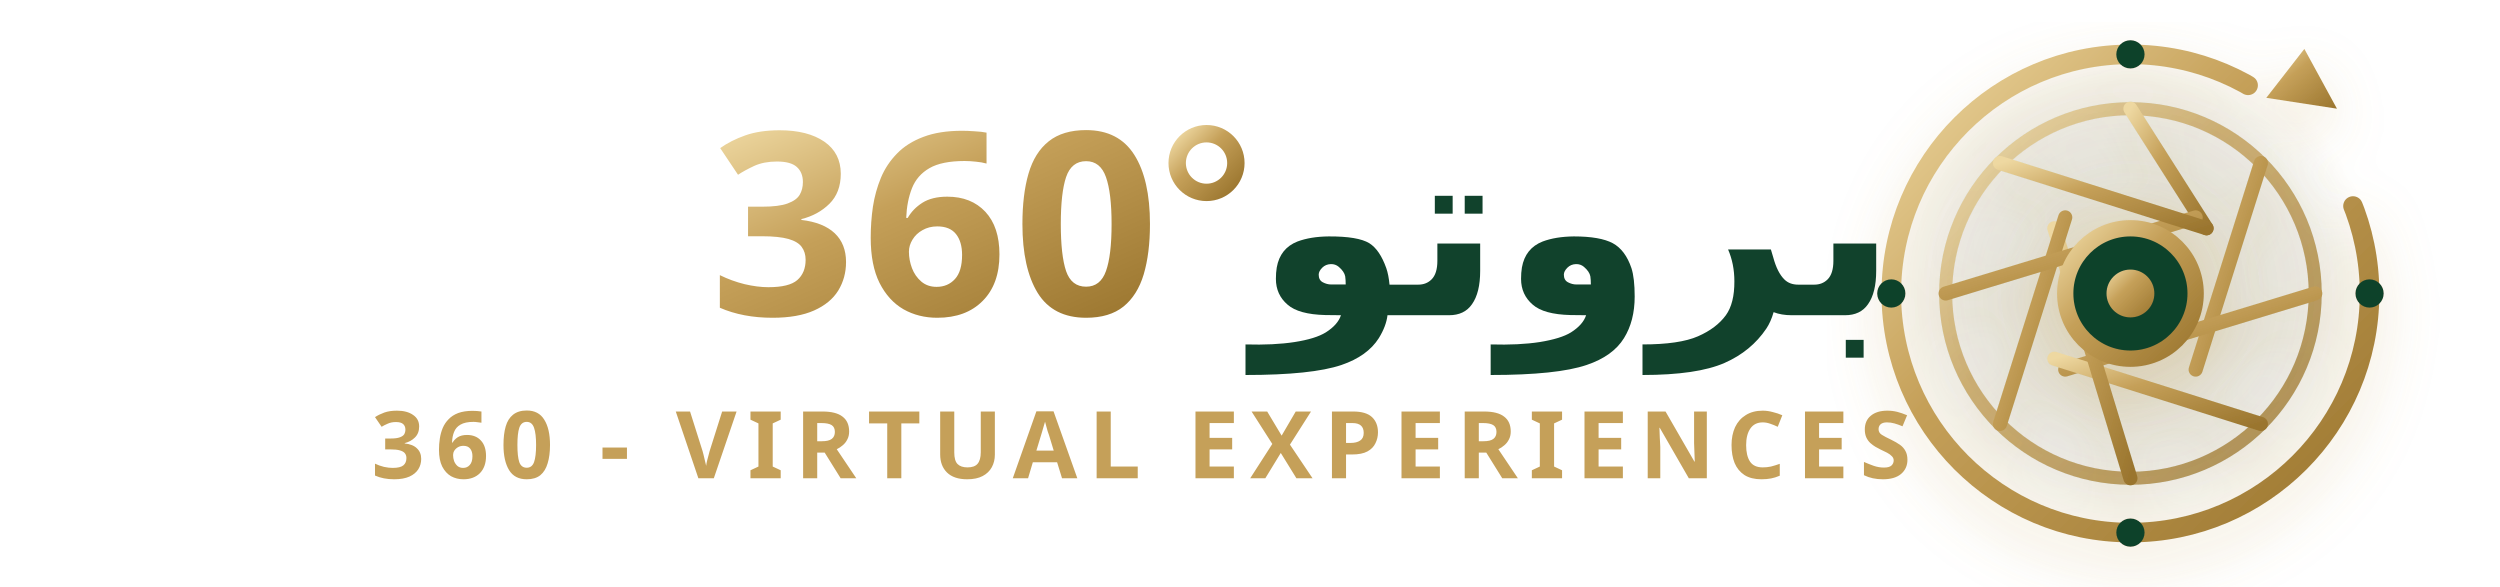
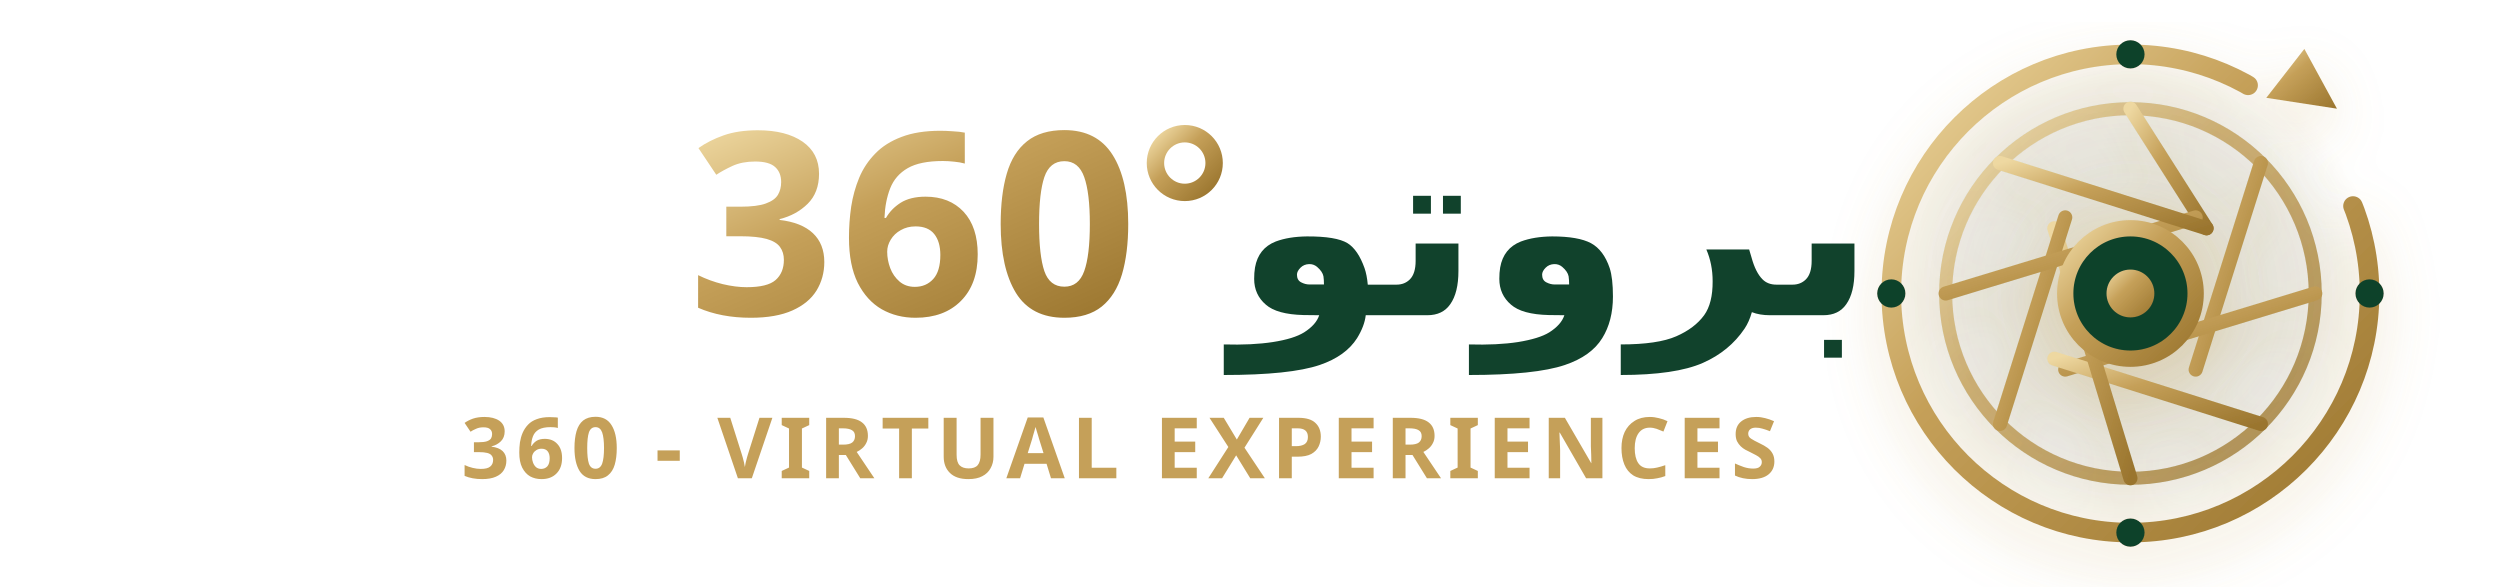
<svg xmlns="http://www.w3.org/2000/svg" viewBox="0 0 230 54" fill="none" width="230" height="54">
  <defs>
    <linearGradient id="goldGrad" x1="0%" y1="0%" x2="100%" y2="100%">
      <stop offset="0%" stop-color="#eed8a1" />
      <stop offset="40%" stop-color="#c5a059" />
      <stop offset="100%" stop-color="#9a752e" />
    </linearGradient>
    <radialGradient id="lensGlow" cx="50%" cy="50%" r="50%">
      <stop offset="0%" stop-color="#c5a059" stop-opacity="0.25" />
      <stop offset="70%" stop-color="#11422c" stop-opacity="0.1" />
      <stop offset="100%" stop-color="#11422c" stop-opacity="0" />
    </radialGradient>
    <filter id="goldDrop" x="-10%" y="-10%" width="130%" height="130%">
      <feDropShadow dx="0" dy="2" stdDeviation="2.5" flood-color="#c5a059" flood-opacity="0.3" />
    </filter>
  </defs>
  <g transform="translate(196, 27)" filter="url(#goldDrop)">
    <circle r="23" fill="url(#lensGlow)" />
    <circle r="22" stroke="url(#goldGrad)" stroke-width="1.8" stroke-dasharray="115 15" stroke-linecap="round" />
    <polygon points="12.5,-18 16,-22.5 19,-17" fill="url(#goldGrad)" />
    <circle r="17" stroke="url(#goldGrad)" stroke-width="1.2" stroke-opacity="0.8" />
    <g stroke="url(#goldGrad)" stroke-width="1.3" stroke-linecap="round" fill="none">
      <path d="M0 -17 L7 -6" />
      <path d="M12 -12 L6 7" />
      <path d="M17 0 L-6 7" />
      <path d="M12 12 L-7 6" />
      <path d="M0 17 L-7 -6" />
      <path d="M-12 12 L-6 -7" />
      <path d="M-17 0 L6 -7" />
      <path d="M-12 -12 L7 -6" />
    </g>
    <circle r="6" fill="#11422c" stroke="url(#goldGrad)" stroke-width="1.5" />
    <circle r="2.2" fill="url(#goldGrad)" />
    <circle cx="0" cy="-22" r="1.3" fill="#11422c" />
    <circle cx="22" cy="0" r="1.3" fill="#11422c" />
    <circle cx="0" cy="22" r="1.3" fill="#11422c" />
    <circle cx="-22" cy="0" r="1.3" fill="#11422c" />
  </g>
  <g id="brandTypography">
-     <text x="145" y="29" text-anchor="middle" font-family="'Cairo', 'Segoe UI', -apple-system, sans-serif" font-weight="900" font-size="22.5" fill="#11422c">
+     <text x="143" y="29" text-anchor="middle" font-family="'Cairo', 'Segoe UI', system-ui, -apple-system, sans-serif" font-weight="900" font-size="22.5" fill="#11422c">
      بروتو
    </text>
-     <g transform="translate(86, 29)">
-       <text x="0" y="0" text-anchor="middle" font-family="'Cairo', 'Segoe UI', -apple-system, sans-serif" font-weight="900" font-size="23.5" fill="url(#goldGrad)" letter-spacing="0.5">
+     <g transform="translate(84, 29)">
+       <text x="0" y="0" text-anchor="middle" font-family="'Cairo', 'Segoe UI', system-ui, -apple-system, sans-serif" font-weight="900" font-size="23.5" fill="url(#goldGrad)" letter-spacing="0.5">
        360
      </text>
      <circle cx="25" cy="-14" r="2.7" stroke="url(#goldGrad)" stroke-width="1.6" fill="none" />
    </g>
-     <text x="105" y="44" text-anchor="middle" font-family="'Cairo', 'Segoe UI', -apple-system, sans-serif" font-weight="700" font-size="8.6" fill="#c5a059" letter-spacing="1">
+     <text x="103" y="44" text-anchor="middle" font-family="'Cairo', 'Segoe UI', system-ui, -apple-system, sans-serif" font-weight="700" font-size="7.8" fill="#c5a059" letter-spacing="0.6" textLength="122" lengthAdjust="spacing">
      360 - VIRTUAL EXPERIENCES
    </text>
  </g>
</svg>
